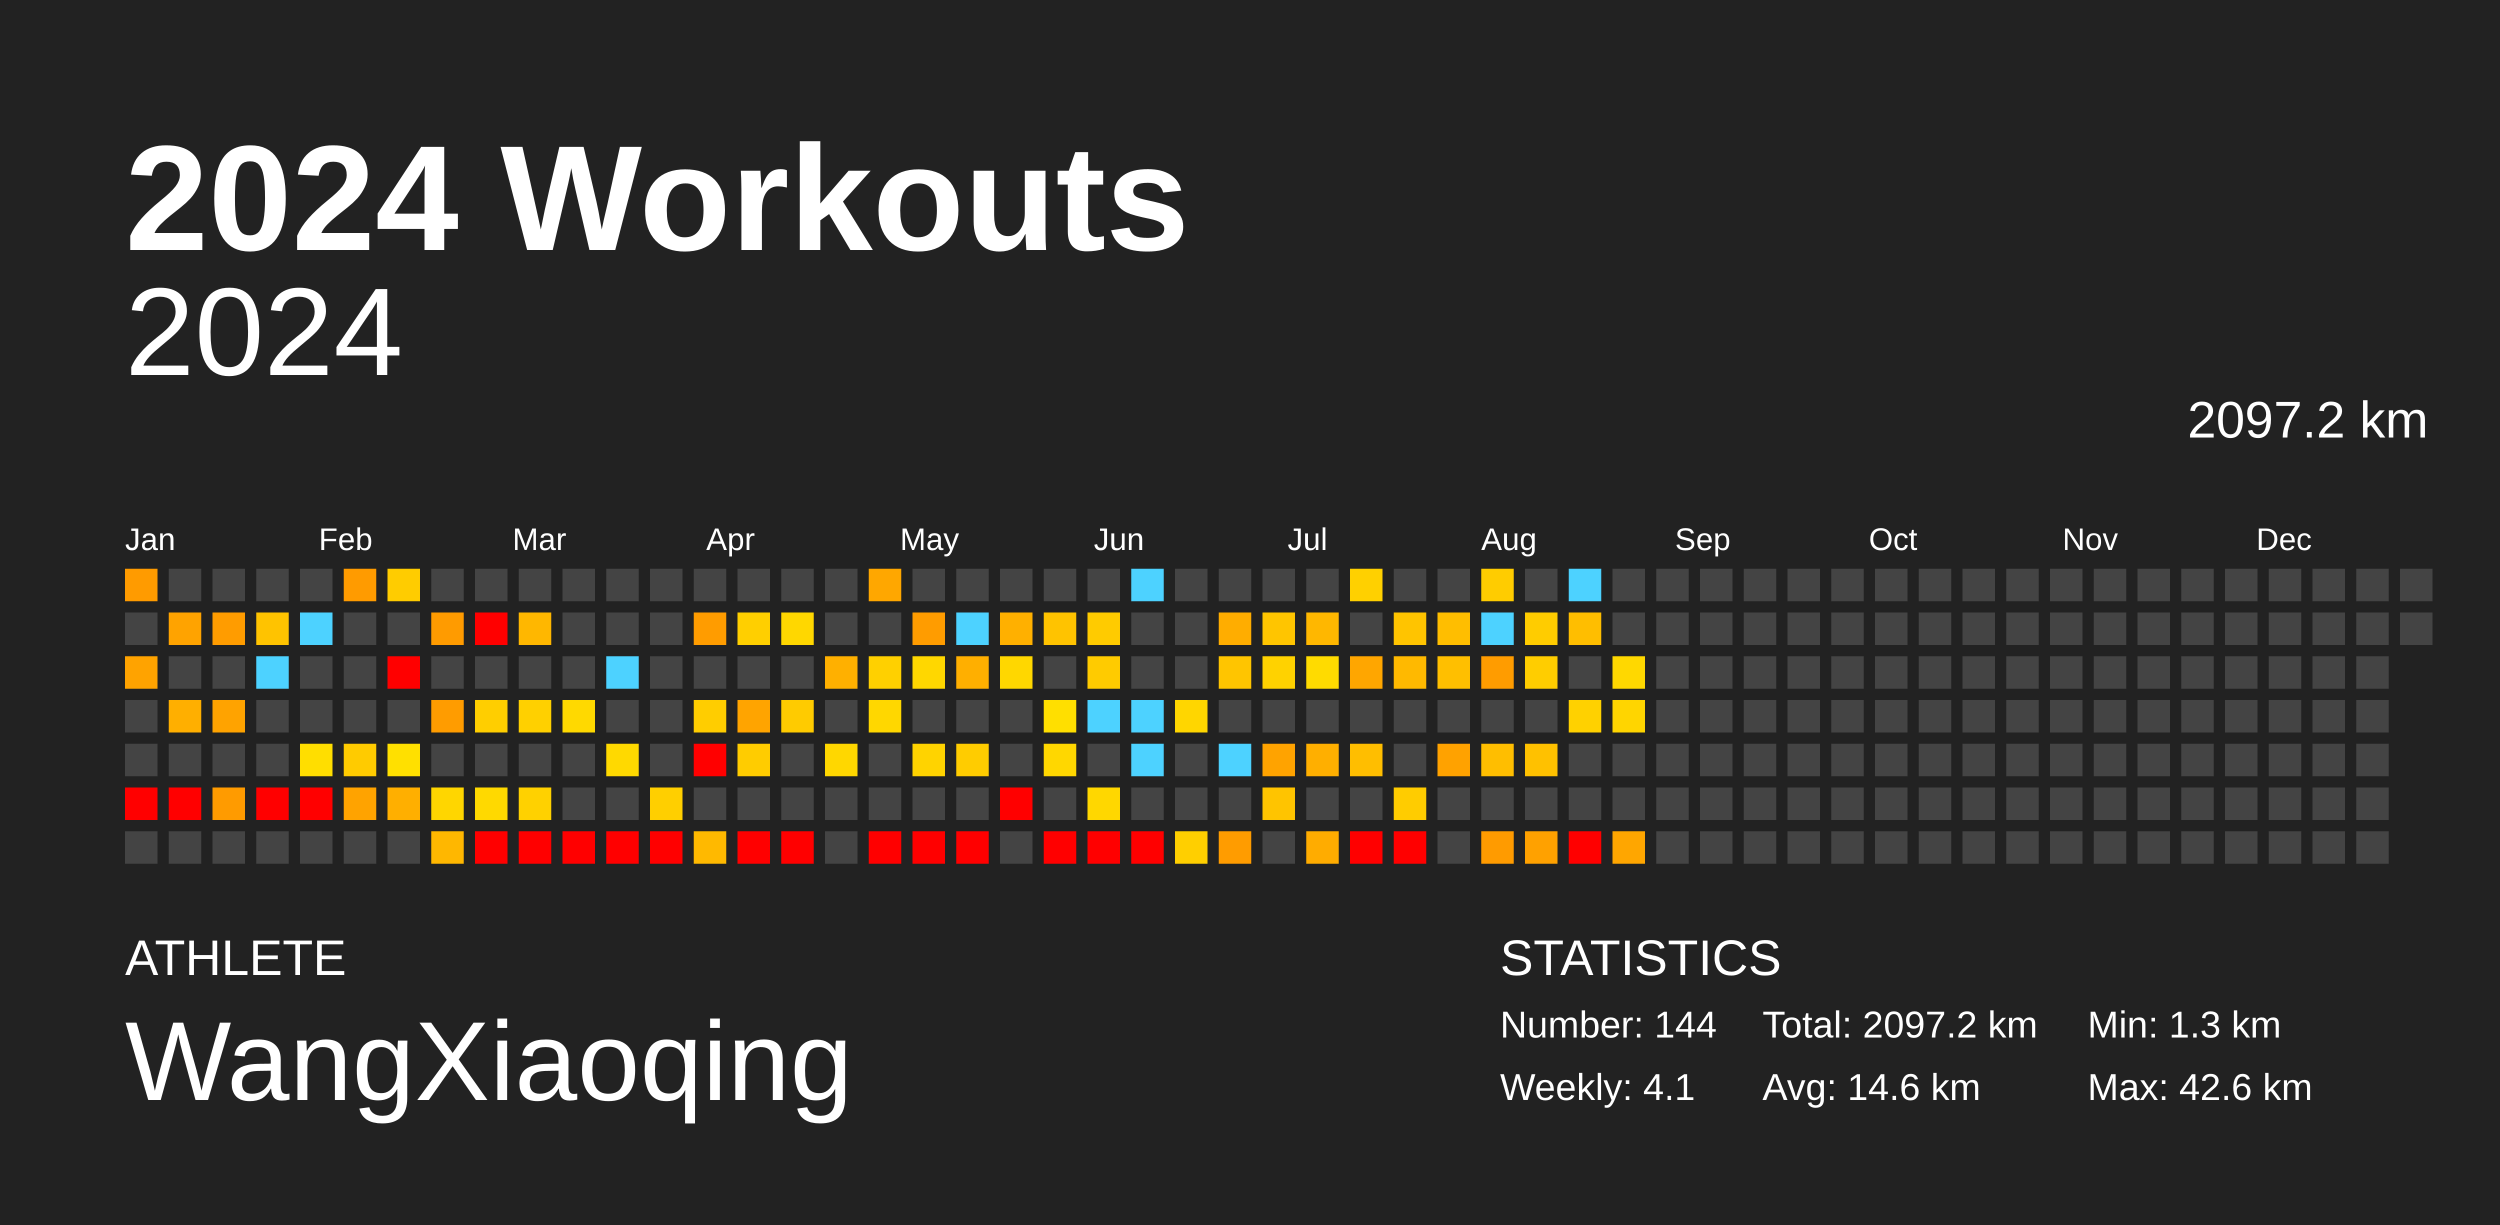
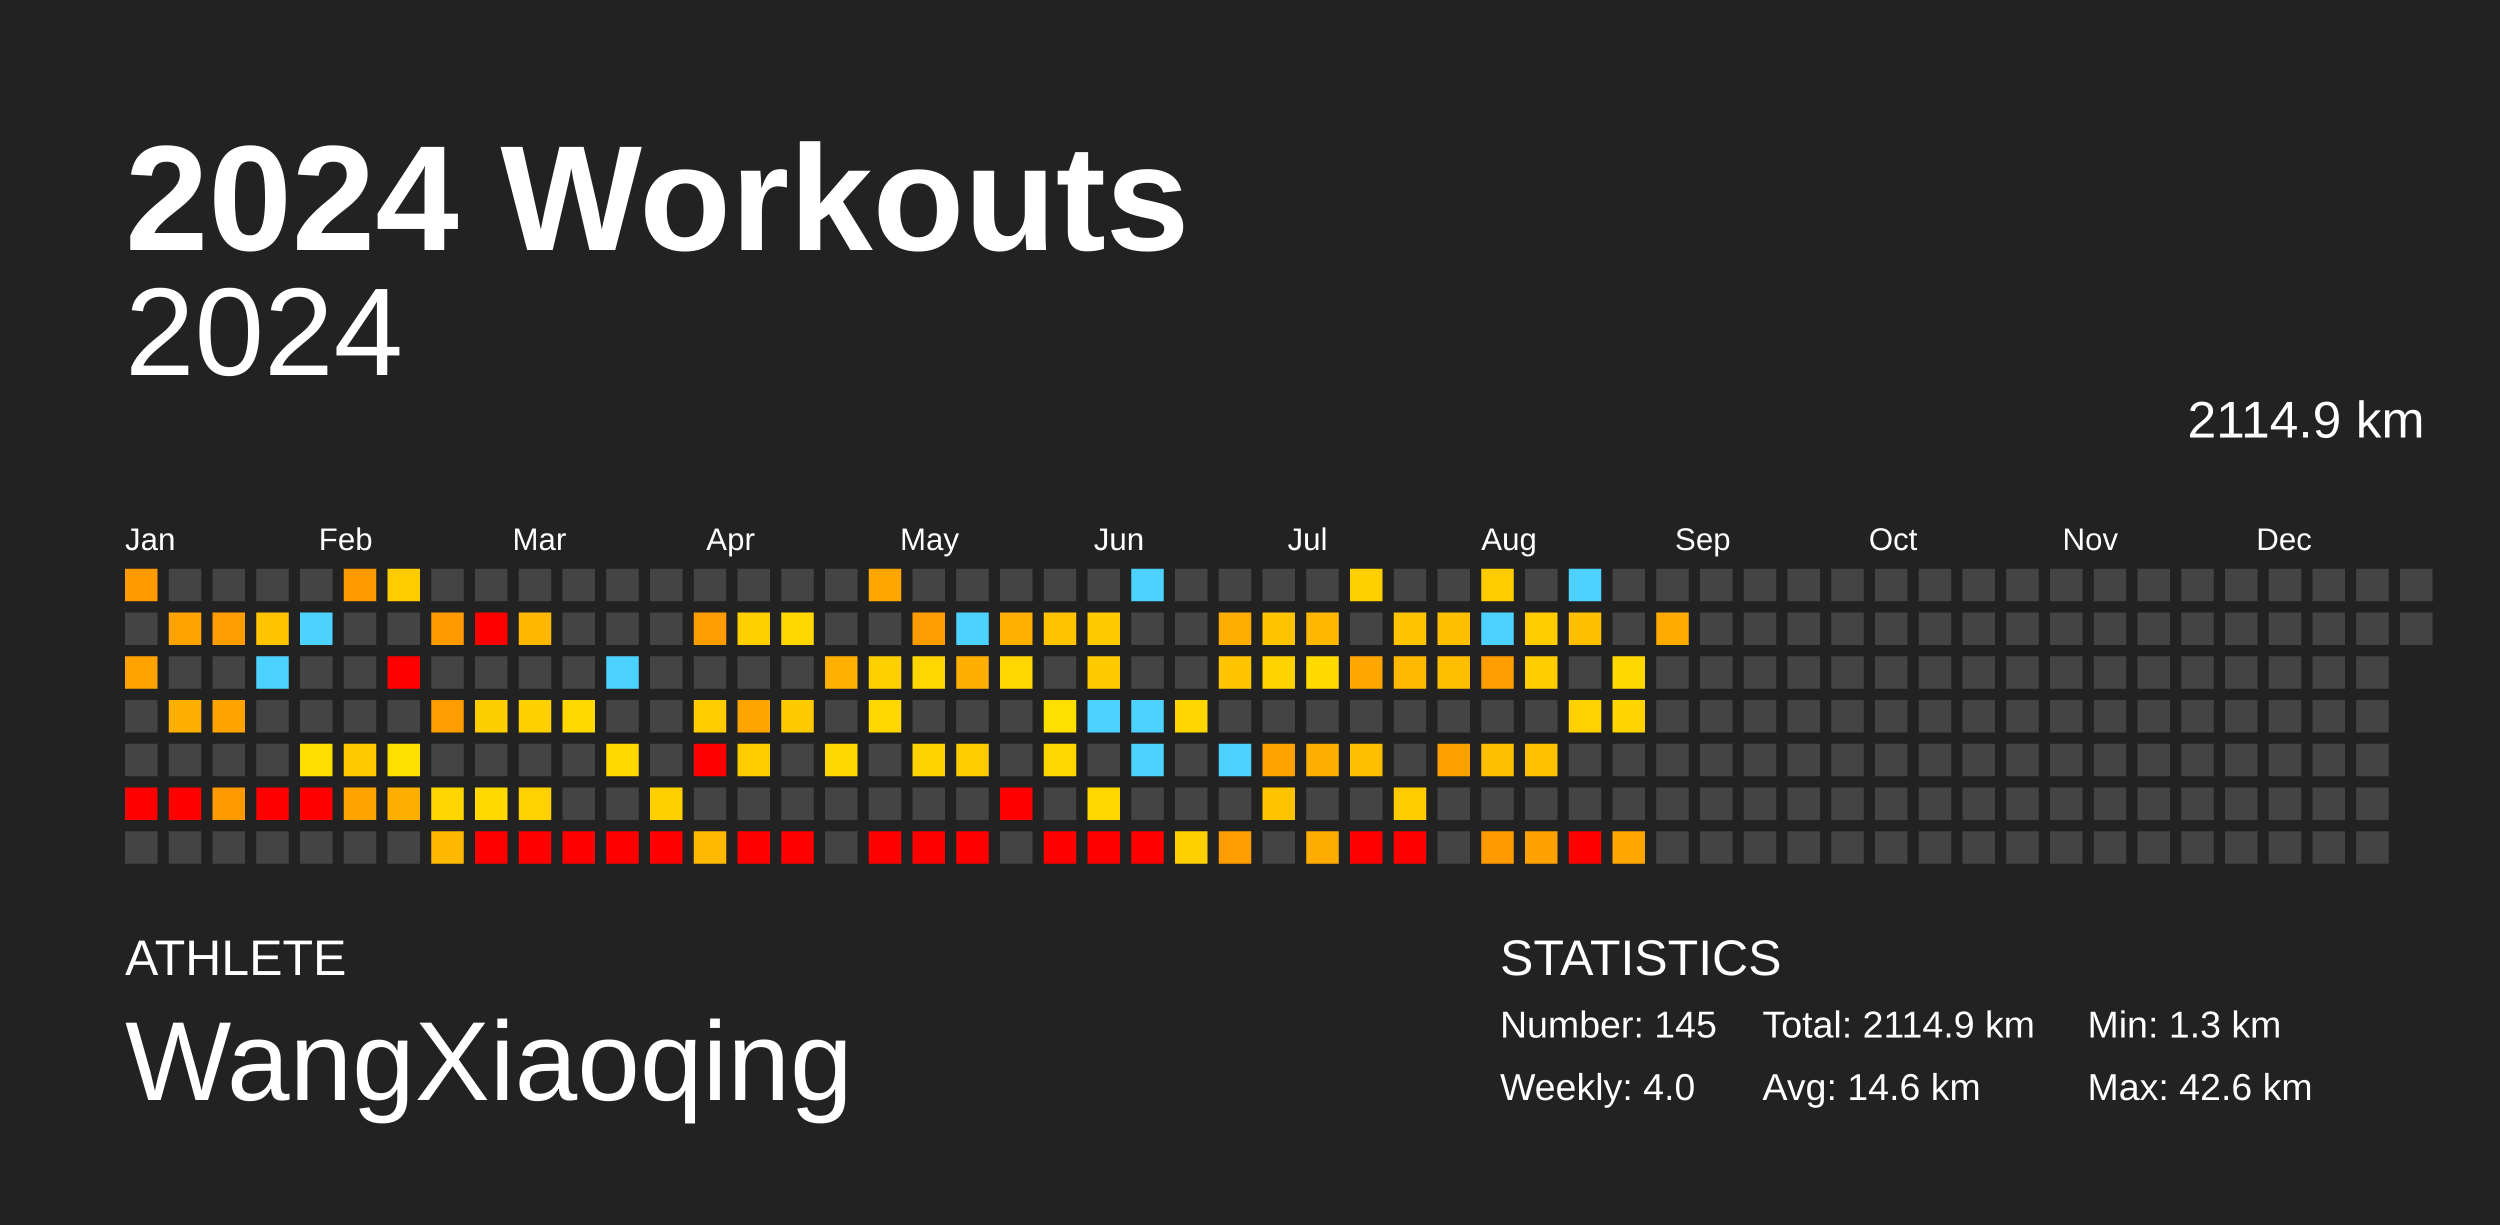
<svg xmlns="http://www.w3.org/2000/svg" baseProfile="full" height="98mm" version="1.1" viewBox="0,0,200,98" width="200mm">
  <defs />
  <rect fill="#222222" height="98" width="200" x="0" y="0" />
  <text fill="#FFFFFF" style="font-size:12px; font-family:Arial; font-weight:bold;" x="10" y="20">2024 Workouts</text>
  <text fill="#FFFFFF" style="font-size:4px; font-family:Arial" x="10" y="78">ATHLETE</text>
  <text fill="#FFFFFF" style="font-size:9px; font-family:Arial" x="10" y="88">WangXiaoqing</text>
  <text fill="#FFFFFF" style="font-size:4px; font-family:Arial" x="120" y="78">STATISTICS</text>
-   <text fill="#FFFFFF" style="font-size:3px; font-family:Arial" x="120" y="83">Number: 144</text>
-   <text fill="#FFFFFF" style="font-size:3px; font-family:Arial" x="120" y="88">Weekly: 4.1</text>
-   <text fill="#FFFFFF" style="font-size:3px; font-family:Arial" x="141" y="83">Total: 2097.2 km</text>
+   <text fill="#FFFFFF" style="font-size:3px; font-family:Arial" x="120" y="83">Number: 145</text>
+   <text fill="#FFFFFF" style="font-size:3px; font-family:Arial" x="120" y="88">Weekly: 4.0</text>
+   <text fill="#FFFFFF" style="font-size:3px; font-family:Arial" x="141" y="83">Total: 2114.9 km</text>
  <text fill="#FFFFFF" style="font-size:3px; font-family:Arial" x="141" y="88">Avg: 14.6 km</text>
  <text fill="#FFFFFF" style="font-size:3px; font-family:Arial" x="167" y="83">Min: 1.3 km</text>
  <text fill="#FFFFFF" style="font-size:3px; font-family:Arial" x="167" y="88">Max: 42.6 km</text>
  <text alignment-baseline="hanging" fill="#FFFFFF" style="font-size:10.0px; font-family:Arial;" x="10" y="30">2024</text>
-   <text alignment-baseline="hanging" fill="#FFFFFF" style="font-size:4.125px; font-family:Arial;" x="175" y="35">2097.2 km</text>
+   <text alignment-baseline="hanging" fill="#FFFFFF" style="font-size:4.125px; font-family:Arial;" x="175" y="35">2114.9 km</text>
  <text fill="#FFFFFF" style="font-size:2.5px; font-family:Arial" x="10.0" y="44">Jan</text>
  <text fill="#FFFFFF" style="font-size:2.5px; font-family:Arial" x="25.5" y="44">Feb</text>
  <text fill="#FFFFFF" style="font-size:2.5px; font-family:Arial" x="41.0" y="44">Mar</text>
  <text fill="#FFFFFF" style="font-size:2.5px; font-family:Arial" x="56.5" y="44">Apr</text>
  <text fill="#FFFFFF" style="font-size:2.5px; font-family:Arial" x="72.0" y="44">May</text>
  <text fill="#FFFFFF" style="font-size:2.5px; font-family:Arial" x="87.5" y="44">Jun</text>
  <text fill="#FFFFFF" style="font-size:2.5px; font-family:Arial" x="103.0" y="44">Jul</text>
  <text fill="#FFFFFF" style="font-size:2.5px; font-family:Arial" x="118.5" y="44">Aug</text>
  <text fill="#FFFFFF" style="font-size:2.5px; font-family:Arial" x="134.0" y="44">Sep</text>
  <text fill="#FFFFFF" style="font-size:2.5px; font-family:Arial" x="149.5" y="44">Oct</text>
  <text fill="#FFFFFF" style="font-size:2.5px; font-family:Arial" x="165.0" y="44">Nov</text>
  <text fill="#FFFFFF" style="font-size:2.5px; font-family:Arial" x="180.5" y="44">Dec</text>
  <rect fill="#ff9b00" height="2.6" width="2.6" x="10.0" y="45.5" />
  <rect fill="#444444" height="2.6" width="2.6" x="10.0" y="49.0" />
  <rect fill="#ffa300" height="2.6" width="2.6" x="10.0" y="52.5" />
  <rect fill="#444444" height="2.6" width="2.6" x="10.0" y="56.0" />
  <rect fill="#444444" height="2.6" width="2.6" x="10.0" y="59.5" />
  <rect fill="red" height="2.6" width="2.6" x="10.0" y="63.0" />
  <rect fill="#444444" height="2.6" width="2.6" x="10.0" y="66.5" />
  <rect fill="#444444" height="2.6" width="2.6" x="13.5" y="45.5" />
  <rect fill="#ffa300" height="2.6" width="2.6" x="13.5" y="49.0" />
  <rect fill="#444444" height="2.6" width="2.6" x="13.5" y="52.5" />
  <rect fill="#ffaf00" height="2.6" width="2.6" x="13.5" y="56.0" />
  <rect fill="#444444" height="2.6" width="2.6" x="13.5" y="59.5" />
  <rect fill="red" height="2.6" width="2.6" x="13.5" y="63.0" />
  <rect fill="#444444" height="2.6" width="2.6" x="13.5" y="66.5" />
  <rect fill="#444444" height="2.6" width="2.6" x="17.0" y="45.5" />
  <rect fill="#ff9c00" height="2.6" width="2.6" x="17.0" y="49.0" />
  <rect fill="#444444" height="2.6" width="2.6" x="17.0" y="52.5" />
  <rect fill="#ffa300" height="2.6" width="2.6" x="17.0" y="56.0" />
  <rect fill="#444444" height="2.6" width="2.6" x="17.0" y="59.5" />
  <rect fill="#ff9b00" height="2.6" width="2.6" x="17.0" y="63.0" />
  <rect fill="#444444" height="2.6" width="2.6" x="17.0" y="66.5" />
  <rect fill="#444444" height="2.6" width="2.6" x="20.5" y="45.5" />
  <rect fill="#ffc300" height="2.6" width="2.6" x="20.5" y="49.0" />
  <rect fill="#4dd2ff" height="2.6" width="2.6" x="20.5" y="52.5" />
  <rect fill="#444444" height="2.6" width="2.6" x="20.5" y="56.0" />
  <rect fill="#444444" height="2.6" width="2.6" x="20.5" y="59.5" />
  <rect fill="red" height="2.6" width="2.6" x="20.5" y="63.0" />
  <rect fill="#444444" height="2.6" width="2.6" x="20.5" y="66.5" />
  <rect fill="#444444" height="2.6" width="2.6" x="24.0" y="45.5" />
  <rect fill="#4dd2ff" height="2.6" width="2.6" x="24.0" y="49.0" />
  <rect fill="#444444" height="2.6" width="2.6" x="24.0" y="52.5" />
  <rect fill="#444444" height="2.6" width="2.6" x="24.0" y="56.0" />
  <rect fill="#ffde00" height="2.6" width="2.6" x="24.0" y="59.5" />
  <rect fill="red" height="2.6" width="2.6" x="24.0" y="63.0" />
  <rect fill="#444444" height="2.6" width="2.6" x="24.0" y="66.5" />
  <rect fill="#ff9b00" height="2.6" width="2.6" x="27.5" y="45.5" />
  <rect fill="#444444" height="2.6" width="2.6" x="27.5" y="49.0" />
  <rect fill="#444444" height="2.6" width="2.6" x="27.5" y="52.5" />
  <rect fill="#444444" height="2.6" width="2.6" x="27.5" y="56.0" />
  <rect fill="#ffcb00" height="2.6" width="2.6" x="27.5" y="59.5" />
  <rect fill="#ffa300" height="2.6" width="2.6" x="27.5" y="63.0" />
  <rect fill="#444444" height="2.6" width="2.6" x="27.5" y="66.5" />
  <rect fill="#ffcc00" height="2.6" width="2.6" x="31.0" y="45.5" />
  <rect fill="#444444" height="2.6" width="2.6" x="31.0" y="49.0" />
  <rect fill="red" height="2.6" width="2.6" x="31.0" y="52.5" />
  <rect fill="#444444" height="2.6" width="2.6" x="31.0" y="56.0" />
  <rect fill="#ffe000" height="2.6" width="2.6" x="31.0" y="59.5" />
  <rect fill="#ffaf00" height="2.6" width="2.6" x="31.0" y="63.0" />
  <rect fill="#444444" height="2.6" width="2.6" x="31.0" y="66.5" />
  <rect fill="#444444" height="2.6" width="2.6" x="34.5" y="45.5" />
  <rect fill="#ff9b00" height="2.6" width="2.6" x="34.5" y="49.0" />
  <rect fill="#444444" height="2.6" width="2.6" x="34.5" y="52.5" />
  <rect fill="#ff9c00" height="2.6" width="2.6" x="34.5" y="56.0" />
  <rect fill="#444444" height="2.6" width="2.6" x="34.5" y="59.5" />
  <rect fill="#ffd600" height="2.6" width="2.6" x="34.5" y="63.0" />
  <rect fill="#ffb700" height="2.6" width="2.6" x="34.5" y="66.5" />
  <rect fill="#444444" height="2.6" width="2.6" x="38.0" y="45.5" />
  <rect fill="red" height="2.6" width="2.6" x="38.0" y="49.0" />
  <rect fill="#444444" height="2.6" width="2.6" x="38.0" y="52.5" />
  <rect fill="#ffce00" height="2.6" width="2.6" x="38.0" y="56.0" />
  <rect fill="#444444" height="2.6" width="2.6" x="38.0" y="59.5" />
  <rect fill="#ffd900" height="2.6" width="2.6" x="38.0" y="63.0" />
  <rect fill="red" height="2.6" width="2.6" x="38.0" y="66.5" />
  <rect fill="#444444" height="2.6" width="2.6" x="41.5" y="45.5" />
  <rect fill="#ffb700" height="2.6" width="2.6" x="41.5" y="49.0" />
  <rect fill="#444444" height="2.6" width="2.6" x="41.5" y="52.5" />
  <rect fill="#ffd000" height="2.6" width="2.6" x="41.5" y="56.0" />
  <rect fill="#444444" height="2.6" width="2.6" x="41.5" y="59.5" />
  <rect fill="#ffd100" height="2.6" width="2.6" x="41.5" y="63.0" />
  <rect fill="red" height="2.6" width="2.6" x="41.5" y="66.5" />
  <rect fill="#444444" height="2.6" width="2.6" x="45.0" y="45.5" />
  <rect fill="#444444" height="2.6" width="2.6" x="45.0" y="49.0" />
  <rect fill="#444444" height="2.6" width="2.6" x="45.0" y="52.5" />
  <rect fill="#ffd900" height="2.6" width="2.6" x="45.0" y="56.0" />
  <rect fill="#444444" height="2.6" width="2.6" x="45.0" y="59.5" />
  <rect fill="#444444" height="2.6" width="2.6" x="45.0" y="63.0" />
  <rect fill="red" height="2.6" width="2.6" x="45.0" y="66.5" />
  <rect fill="#444444" height="2.6" width="2.6" x="48.5" y="45.5" />
  <rect fill="#444444" height="2.6" width="2.6" x="48.5" y="49.0" />
  <rect fill="#4dd2ff" height="2.6" width="2.6" x="48.5" y="52.5" />
  <rect fill="#444444" height="2.6" width="2.6" x="48.5" y="56.0" />
  <rect fill="#ffd900" height="2.6" width="2.6" x="48.5" y="59.5" />
  <rect fill="#444444" height="2.6" width="2.6" x="48.5" y="63.0" />
  <rect fill="red" height="2.6" width="2.6" x="48.5" y="66.5" />
  <rect fill="#444444" height="2.6" width="2.6" x="52.0" y="45.5" />
  <rect fill="#444444" height="2.6" width="2.6" x="52.0" y="49.0" />
  <rect fill="#444444" height="2.6" width="2.6" x="52.0" y="52.5" />
  <rect fill="#444444" height="2.6" width="2.6" x="52.0" y="56.0" />
  <rect fill="#444444" height="2.6" width="2.6" x="52.0" y="59.5" />
  <rect fill="#ffcf00" height="2.6" width="2.6" x="52.0" y="63.0" />
  <rect fill="red" height="2.6" width="2.6" x="52.0" y="66.5" />
  <rect fill="#444444" height="2.6" width="2.6" x="55.5" y="45.5" />
  <rect fill="#ff9c00" height="2.6" width="2.6" x="55.5" y="49.0" />
  <rect fill="#444444" height="2.6" width="2.6" x="55.5" y="52.5" />
  <rect fill="#ffcd00" height="2.6" width="2.6" x="55.5" y="56.0" />
  <rect fill="red" height="2.6" width="2.6" x="55.5" y="59.5" />
  <rect fill="#444444" height="2.6" width="2.6" x="55.5" y="63.0" />
  <rect fill="#ffb900" height="2.6" width="2.6" x="55.5" y="66.5" />
  <rect fill="#444444" height="2.6" width="2.6" x="59.0" y="45.5" />
  <rect fill="#ffcf00" height="2.6" width="2.6" x="59.0" y="49.0" />
  <rect fill="#444444" height="2.6" width="2.6" x="59.0" y="52.5" />
  <rect fill="#ffa400" height="2.6" width="2.6" x="59.0" y="56.0" />
  <rect fill="#ffcc00" height="2.6" width="2.6" x="59.0" y="59.5" />
  <rect fill="#444444" height="2.6" width="2.6" x="59.0" y="63.0" />
  <rect fill="red" height="2.6" width="2.6" x="59.0" y="66.5" />
  <rect fill="#444444" height="2.6" width="2.6" x="62.5" y="45.5" />
  <rect fill="#ffd700" height="2.6" width="2.6" x="62.5" y="49.0" />
  <rect fill="#444444" height="2.6" width="2.6" x="62.5" y="52.5" />
  <rect fill="#ffcb00" height="2.6" width="2.6" x="62.5" y="56.0" />
  <rect fill="#444444" height="2.6" width="2.6" x="62.5" y="59.5" />
  <rect fill="#444444" height="2.6" width="2.6" x="62.5" y="63.0" />
  <rect fill="red" height="2.6" width="2.6" x="62.5" y="66.5" />
  <rect fill="#444444" height="2.6" width="2.6" x="66.0" y="45.5" />
  <rect fill="#444444" height="2.6" width="2.6" x="66.0" y="49.0" />
  <rect fill="#ffb000" height="2.6" width="2.6" x="66.0" y="52.5" />
  <rect fill="#444444" height="2.6" width="2.6" x="66.0" y="56.0" />
  <rect fill="#ffd700" height="2.6" width="2.6" x="66.0" y="59.5" />
  <rect fill="#444444" height="2.6" width="2.6" x="66.0" y="63.0" />
  <rect fill="#444444" height="2.6" width="2.6" x="66.0" y="66.5" />
  <rect fill="#ffa700" height="2.6" width="2.6" x="69.5" y="45.5" />
  <rect fill="#444444" height="2.6" width="2.6" x="69.5" y="49.0" />
  <rect fill="#ffd000" height="2.6" width="2.6" x="69.5" y="52.5" />
  <rect fill="#ffd700" height="2.6" width="2.6" x="69.5" y="56.0" />
  <rect fill="#444444" height="2.6" width="2.6" x="69.5" y="59.5" />
  <rect fill="#444444" height="2.6" width="2.6" x="69.5" y="63.0" />
  <rect fill="red" height="2.6" width="2.6" x="69.5" y="66.5" />
  <rect fill="#444444" height="2.6" width="2.6" x="73.0" y="45.5" />
  <rect fill="#ff9c00" height="2.6" width="2.6" x="73.0" y="49.0" />
  <rect fill="#ffd700" height="2.6" width="2.6" x="73.0" y="52.5" />
  <rect fill="#444444" height="2.6" width="2.6" x="73.0" y="56.0" />
  <rect fill="#ffd300" height="2.6" width="2.6" x="73.0" y="59.5" />
  <rect fill="#444444" height="2.6" width="2.6" x="73.0" y="63.0" />
  <rect fill="red" height="2.6" width="2.6" x="73.0" y="66.5" />
  <rect fill="#444444" height="2.6" width="2.6" x="76.5" y="45.5" />
  <rect fill="#4dd2ff" height="2.6" width="2.6" x="76.5" y="49.0" />
  <rect fill="#ffaf00" height="2.6" width="2.6" x="76.5" y="52.5" />
  <rect fill="#444444" height="2.6" width="2.6" x="76.5" y="56.0" />
  <rect fill="#ffcc00" height="2.6" width="2.6" x="76.5" y="59.5" />
  <rect fill="#444444" height="2.6" width="2.6" x="76.5" y="63.0" />
  <rect fill="red" height="2.6" width="2.6" x="76.5" y="66.5" />
  <rect fill="#444444" height="2.6" width="2.6" x="80.0" y="45.5" />
  <rect fill="#ffb000" height="2.6" width="2.6" x="80.0" y="49.0" />
  <rect fill="#ffd700" height="2.6" width="2.6" x="80.0" y="52.5" />
  <rect fill="#444444" height="2.6" width="2.6" x="80.0" y="56.0" />
  <rect fill="#444444" height="2.6" width="2.6" x="80.0" y="59.5" />
  <rect fill="red" height="2.6" width="2.6" x="80.0" y="63.0" />
  <rect fill="#444444" height="2.6" width="2.6" x="80.0" y="66.5" />
  <rect fill="#444444" height="2.6" width="2.6" x="83.5" y="45.5" />
  <rect fill="#ffc300" height="2.6" width="2.6" x="83.5" y="49.0" />
  <rect fill="#444444" height="2.6" width="2.6" x="83.5" y="52.5" />
  <rect fill="#ffdf00" height="2.6" width="2.6" x="83.5" y="56.0" />
  <rect fill="#ffd700" height="2.6" width="2.6" x="83.5" y="59.5" />
  <rect fill="#444444" height="2.6" width="2.6" x="83.5" y="63.0" />
  <rect fill="red" height="2.6" width="2.6" x="83.5" y="66.5" />
  <rect fill="#444444" height="2.6" width="2.6" x="87.0" y="45.5" />
  <rect fill="#ffcb00" height="2.6" width="2.6" x="87.0" y="49.0" />
  <rect fill="#ffcb00" height="2.6" width="2.6" x="87.0" y="52.5" />
  <rect fill="#4dd2ff" height="2.6" width="2.6" x="87.0" y="56.0" />
  <rect fill="#444444" height="2.6" width="2.6" x="87.0" y="59.5" />
  <rect fill="#ffd700" height="2.6" width="2.6" x="87.0" y="63.0" />
  <rect fill="red" height="2.6" width="2.6" x="87.0" y="66.5" />
  <rect fill="#4dd2ff" height="2.6" width="2.6" x="90.5" y="45.5" />
  <rect fill="#444444" height="2.6" width="2.6" x="90.5" y="49.0" />
  <rect fill="#444444" height="2.6" width="2.6" x="90.5" y="52.5" />
  <rect fill="#4dd2ff" height="2.6" width="2.6" x="90.5" y="56.0" />
  <rect fill="#4dd2ff" height="2.6" width="2.6" x="90.5" y="59.5" />
  <rect fill="#444444" height="2.6" width="2.6" x="90.5" y="63.0" />
  <rect fill="red" height="2.6" width="2.6" x="90.5" y="66.5" />
  <rect fill="#444444" height="2.6" width="2.6" x="94.0" y="45.5" />
  <rect fill="#444444" height="2.6" width="2.6" x="94.0" y="49.0" />
  <rect fill="#444444" height="2.6" width="2.6" x="94.0" y="52.5" />
  <rect fill="#ffd600" height="2.6" width="2.6" x="94.0" y="56.0" />
  <rect fill="#444444" height="2.6" width="2.6" x="94.0" y="59.5" />
  <rect fill="#444444" height="2.6" width="2.6" x="94.0" y="63.0" />
  <rect fill="#ffcf00" height="2.6" width="2.6" x="94.0" y="66.5" />
  <rect fill="#444444" height="2.6" width="2.6" x="97.5" y="45.5" />
  <rect fill="#ffad00" height="2.6" width="2.6" x="97.5" y="49.0" />
  <rect fill="#ffc500" height="2.6" width="2.6" x="97.5" y="52.5" />
  <rect fill="#444444" height="2.6" width="2.6" x="97.5" y="56.0" />
  <rect fill="#4dd2ff" height="2.6" width="2.6" x="97.5" y="59.5" />
  <rect fill="#444444" height="2.6" width="2.6" x="97.5" y="63.0" />
  <rect fill="#ff9c00" height="2.6" width="2.6" x="97.5" y="66.5" />
  <rect fill="#444444" height="2.6" width="2.6" x="101.0" y="45.5" />
  <rect fill="#ffc500" height="2.6" width="2.6" x="101.0" y="49.0" />
  <rect fill="#ffd200" height="2.6" width="2.6" x="101.0" y="52.5" />
  <rect fill="#444444" height="2.6" width="2.6" x="101.0" y="56.0" />
  <rect fill="#ffa300" height="2.6" width="2.6" x="101.0" y="59.5" />
  <rect fill="#ffc400" height="2.6" width="2.6" x="101.0" y="63.0" />
  <rect fill="#444444" height="2.6" width="2.6" x="101.0" y="66.5" />
  <rect fill="#444444" height="2.6" width="2.6" x="104.5" y="45.5" />
  <rect fill="#ffb700" height="2.6" width="2.6" x="104.5" y="49.0" />
  <rect fill="#ffdb00" height="2.6" width="2.6" x="104.5" y="52.5" />
  <rect fill="#444444" height="2.6" width="2.6" x="104.5" y="56.0" />
  <rect fill="#ffaf00" height="2.6" width="2.6" x="104.5" y="59.5" />
  <rect fill="#444444" height="2.6" width="2.6" x="104.5" y="63.0" />
  <rect fill="#ffac00" height="2.6" width="2.6" x="104.5" y="66.5" />
  <rect fill="#ffd000" height="2.6" width="2.6" x="108.0" y="45.5" />
  <rect fill="#444444" height="2.6" width="2.6" x="108.0" y="49.0" />
  <rect fill="#ffa600" height="2.6" width="2.6" x="108.0" y="52.5" />
  <rect fill="#444444" height="2.6" width="2.6" x="108.0" y="56.0" />
  <rect fill="#ffbe00" height="2.6" width="2.6" x="108.0" y="59.5" />
  <rect fill="#444444" height="2.6" width="2.6" x="108.0" y="63.0" />
  <rect fill="red" height="2.6" width="2.6" x="108.0" y="66.5" />
  <rect fill="#444444" height="2.6" width="2.6" x="111.5" y="45.5" />
  <rect fill="#ffc400" height="2.6" width="2.6" x="111.5" y="49.0" />
  <rect fill="#ffb900" height="2.6" width="2.6" x="111.5" y="52.5" />
  <rect fill="#444444" height="2.6" width="2.6" x="111.5" y="56.0" />
  <rect fill="#444444" height="2.6" width="2.6" x="111.5" y="59.5" />
  <rect fill="#ffcc00" height="2.6" width="2.6" x="111.5" y="63.0" />
  <rect fill="red" height="2.6" width="2.6" x="111.5" y="66.5" />
  <rect fill="#444444" height="2.6" width="2.6" x="115.0" y="45.5" />
  <rect fill="#ffbe00" height="2.6" width="2.6" x="115.0" y="49.0" />
  <rect fill="#ffbf00" height="2.6" width="2.6" x="115.0" y="52.5" />
  <rect fill="#444444" height="2.6" width="2.6" x="115.0" y="56.0" />
  <rect fill="#ffa200" height="2.6" width="2.6" x="115.0" y="59.5" />
  <rect fill="#444444" height="2.6" width="2.6" x="115.0" y="63.0" />
  <rect fill="#444444" height="2.6" width="2.6" x="115.0" y="66.5" />
  <rect fill="#ffcc00" height="2.6" width="2.6" x="118.5" y="45.5" />
  <rect fill="#4dd2ff" height="2.6" width="2.6" x="118.5" y="49.0" />
  <rect fill="#ff9c00" height="2.6" width="2.6" x="118.5" y="52.5" />
  <rect fill="#444444" height="2.6" width="2.6" x="118.5" y="56.0" />
  <rect fill="#ffbe00" height="2.6" width="2.6" x="118.5" y="59.5" />
  <rect fill="#444444" height="2.6" width="2.6" x="118.5" y="63.0" />
  <rect fill="#ff9b00" height="2.6" width="2.6" x="118.5" y="66.5" />
  <rect fill="#444444" height="2.6" width="2.6" x="122.0" y="45.5" />
  <rect fill="#ffcc00" height="2.6" width="2.6" x="122.0" y="49.0" />
  <rect fill="#ffcd00" height="2.6" width="2.6" x="122.0" y="52.5" />
  <rect fill="#444444" height="2.6" width="2.6" x="122.0" y="56.0" />
  <rect fill="#ffc100" height="2.6" width="2.6" x="122.0" y="59.5" />
  <rect fill="#444444" height="2.6" width="2.6" x="122.0" y="63.0" />
  <rect fill="#ffa100" height="2.6" width="2.6" x="122.0" y="66.5" />
  <rect fill="#4dd2ff" height="2.6" width="2.6" x="125.5" y="45.5" />
  <rect fill="#ffbe00" height="2.6" width="2.6" x="125.5" y="49.0" />
  <rect fill="#444444" height="2.6" width="2.6" x="125.5" y="52.5" />
  <rect fill="#ffd100" height="2.6" width="2.6" x="125.5" y="56.0" />
  <rect fill="#444444" height="2.6" width="2.6" x="125.5" y="59.5" />
  <rect fill="#444444" height="2.6" width="2.6" x="125.5" y="63.0" />
  <rect fill="red" height="2.6" width="2.6" x="125.5" y="66.5" />
  <rect fill="#444444" height="2.6" width="2.6" x="129.0" y="45.5" />
  <rect fill="#444444" height="2.6" width="2.6" x="129.0" y="49.0" />
  <rect fill="#ffd800" height="2.6" width="2.6" x="129.0" y="52.5" />
  <rect fill="#ffd500" height="2.6" width="2.6" x="129.0" y="56.0" />
  <rect fill="#444444" height="2.6" width="2.6" x="129.0" y="59.5" />
  <rect fill="#444444" height="2.6" width="2.6" x="129.0" y="63.0" />
  <rect fill="#ffa600" height="2.6" width="2.6" x="129.0" y="66.5" />
  <rect fill="#444444" height="2.6" width="2.6" x="132.5" y="45.5" />
-   <rect fill="#444444" height="2.6" width="2.6" x="132.5" y="49.0" />
+   <rect fill="#ffab00" height="2.6" width="2.6" x="132.5" y="49.0" />
  <rect fill="#444444" height="2.6" width="2.6" x="132.5" y="52.5" />
  <rect fill="#444444" height="2.6" width="2.6" x="132.5" y="56.0" />
  <rect fill="#444444" height="2.6" width="2.6" x="132.5" y="59.5" />
  <rect fill="#444444" height="2.6" width="2.6" x="132.5" y="63.0" />
  <rect fill="#444444" height="2.6" width="2.6" x="132.5" y="66.5" />
  <rect fill="#444444" height="2.6" width="2.6" x="136.0" y="45.5" />
  <rect fill="#444444" height="2.6" width="2.6" x="136.0" y="49.0" />
  <rect fill="#444444" height="2.6" width="2.6" x="136.0" y="52.5" />
  <rect fill="#444444" height="2.6" width="2.6" x="136.0" y="56.0" />
  <rect fill="#444444" height="2.6" width="2.6" x="136.0" y="59.5" />
  <rect fill="#444444" height="2.6" width="2.6" x="136.0" y="63.0" />
  <rect fill="#444444" height="2.6" width="2.6" x="136.0" y="66.5" />
  <rect fill="#444444" height="2.6" width="2.6" x="139.5" y="45.5" />
  <rect fill="#444444" height="2.6" width="2.6" x="139.5" y="49.0" />
  <rect fill="#444444" height="2.6" width="2.6" x="139.5" y="52.5" />
  <rect fill="#444444" height="2.6" width="2.6" x="139.5" y="56.0" />
  <rect fill="#444444" height="2.6" width="2.6" x="139.5" y="59.5" />
  <rect fill="#444444" height="2.6" width="2.6" x="139.5" y="63.0" />
  <rect fill="#444444" height="2.6" width="2.6" x="139.5" y="66.5" />
  <rect fill="#444444" height="2.6" width="2.6" x="143.0" y="45.5" />
  <rect fill="#444444" height="2.6" width="2.6" x="143.0" y="49.0" />
  <rect fill="#444444" height="2.6" width="2.6" x="143.0" y="52.5" />
  <rect fill="#444444" height="2.6" width="2.6" x="143.0" y="56.0" />
  <rect fill="#444444" height="2.6" width="2.6" x="143.0" y="59.5" />
  <rect fill="#444444" height="2.6" width="2.6" x="143.0" y="63.0" />
  <rect fill="#444444" height="2.6" width="2.6" x="143.0" y="66.5" />
  <rect fill="#444444" height="2.6" width="2.6" x="146.5" y="45.5" />
  <rect fill="#444444" height="2.6" width="2.6" x="146.5" y="49.0" />
  <rect fill="#444444" height="2.6" width="2.6" x="146.5" y="52.5" />
  <rect fill="#444444" height="2.6" width="2.6" x="146.5" y="56.0" />
  <rect fill="#444444" height="2.6" width="2.6" x="146.5" y="59.5" />
  <rect fill="#444444" height="2.6" width="2.6" x="146.5" y="63.0" />
  <rect fill="#444444" height="2.6" width="2.6" x="146.5" y="66.5" />
  <rect fill="#444444" height="2.6" width="2.6" x="150.0" y="45.5" />
  <rect fill="#444444" height="2.6" width="2.6" x="150.0" y="49.0" />
  <rect fill="#444444" height="2.6" width="2.6" x="150.0" y="52.5" />
  <rect fill="#444444" height="2.6" width="2.6" x="150.0" y="56.0" />
  <rect fill="#444444" height="2.6" width="2.6" x="150.0" y="59.5" />
  <rect fill="#444444" height="2.6" width="2.6" x="150.0" y="63.0" />
  <rect fill="#444444" height="2.6" width="2.6" x="150.0" y="66.5" />
  <rect fill="#444444" height="2.6" width="2.6" x="153.5" y="45.5" />
  <rect fill="#444444" height="2.6" width="2.6" x="153.5" y="49.0" />
  <rect fill="#444444" height="2.6" width="2.6" x="153.5" y="52.5" />
  <rect fill="#444444" height="2.6" width="2.6" x="153.5" y="56.0" />
  <rect fill="#444444" height="2.6" width="2.6" x="153.5" y="59.5" />
  <rect fill="#444444" height="2.6" width="2.6" x="153.5" y="63.0" />
  <rect fill="#444444" height="2.6" width="2.6" x="153.5" y="66.5" />
  <rect fill="#444444" height="2.6" width="2.6" x="157.0" y="45.5" />
  <rect fill="#444444" height="2.6" width="2.6" x="157.0" y="49.0" />
  <rect fill="#444444" height="2.6" width="2.6" x="157.0" y="52.5" />
  <rect fill="#444444" height="2.6" width="2.6" x="157.0" y="56.0" />
  <rect fill="#444444" height="2.6" width="2.6" x="157.0" y="59.5" />
  <rect fill="#444444" height="2.6" width="2.6" x="157.0" y="63.0" />
  <rect fill="#444444" height="2.6" width="2.6" x="157.0" y="66.5" />
  <rect fill="#444444" height="2.6" width="2.6" x="160.5" y="45.5" />
  <rect fill="#444444" height="2.6" width="2.6" x="160.5" y="49.0" />
  <rect fill="#444444" height="2.6" width="2.6" x="160.5" y="52.5" />
  <rect fill="#444444" height="2.6" width="2.6" x="160.5" y="56.0" />
  <rect fill="#444444" height="2.6" width="2.6" x="160.5" y="59.5" />
  <rect fill="#444444" height="2.6" width="2.6" x="160.5" y="63.0" />
  <rect fill="#444444" height="2.6" width="2.6" x="160.5" y="66.5" />
  <rect fill="#444444" height="2.6" width="2.6" x="164.0" y="45.5" />
  <rect fill="#444444" height="2.6" width="2.6" x="164.0" y="49.0" />
  <rect fill="#444444" height="2.6" width="2.6" x="164.0" y="52.5" />
  <rect fill="#444444" height="2.6" width="2.6" x="164.0" y="56.0" />
  <rect fill="#444444" height="2.6" width="2.6" x="164.0" y="59.5" />
  <rect fill="#444444" height="2.6" width="2.6" x="164.0" y="63.0" />
  <rect fill="#444444" height="2.6" width="2.6" x="164.0" y="66.5" />
  <rect fill="#444444" height="2.6" width="2.6" x="167.5" y="45.5" />
  <rect fill="#444444" height="2.6" width="2.6" x="167.5" y="49.0" />
  <rect fill="#444444" height="2.6" width="2.6" x="167.5" y="52.5" />
  <rect fill="#444444" height="2.6" width="2.6" x="167.5" y="56.0" />
  <rect fill="#444444" height="2.6" width="2.6" x="167.5" y="59.5" />
  <rect fill="#444444" height="2.6" width="2.6" x="167.5" y="63.0" />
  <rect fill="#444444" height="2.6" width="2.6" x="167.5" y="66.5" />
  <rect fill="#444444" height="2.6" width="2.6" x="171.0" y="45.5" />
  <rect fill="#444444" height="2.6" width="2.6" x="171.0" y="49.0" />
  <rect fill="#444444" height="2.6" width="2.6" x="171.0" y="52.5" />
  <rect fill="#444444" height="2.6" width="2.6" x="171.0" y="56.0" />
  <rect fill="#444444" height="2.6" width="2.6" x="171.0" y="59.5" />
  <rect fill="#444444" height="2.6" width="2.6" x="171.0" y="63.0" />
  <rect fill="#444444" height="2.6" width="2.6" x="171.0" y="66.5" />
  <rect fill="#444444" height="2.6" width="2.6" x="174.5" y="45.5" />
  <rect fill="#444444" height="2.6" width="2.6" x="174.5" y="49.0" />
  <rect fill="#444444" height="2.6" width="2.6" x="174.5" y="52.5" />
  <rect fill="#444444" height="2.6" width="2.6" x="174.5" y="56.0" />
  <rect fill="#444444" height="2.6" width="2.6" x="174.5" y="59.5" />
  <rect fill="#444444" height="2.6" width="2.6" x="174.5" y="63.0" />
  <rect fill="#444444" height="2.6" width="2.6" x="174.5" y="66.5" />
  <rect fill="#444444" height="2.6" width="2.6" x="178.0" y="45.5" />
  <rect fill="#444444" height="2.6" width="2.6" x="178.0" y="49.0" />
  <rect fill="#444444" height="2.6" width="2.6" x="178.0" y="52.5" />
  <rect fill="#444444" height="2.6" width="2.6" x="178.0" y="56.0" />
  <rect fill="#444444" height="2.6" width="2.6" x="178.0" y="59.5" />
  <rect fill="#444444" height="2.6" width="2.6" x="178.0" y="63.0" />
  <rect fill="#444444" height="2.6" width="2.6" x="178.0" y="66.5" />
  <rect fill="#444444" height="2.6" width="2.6" x="181.5" y="45.5" />
  <rect fill="#444444" height="2.6" width="2.6" x="181.5" y="49.0" />
  <rect fill="#444444" height="2.6" width="2.6" x="181.5" y="52.5" />
  <rect fill="#444444" height="2.6" width="2.6" x="181.5" y="56.0" />
  <rect fill="#444444" height="2.6" width="2.6" x="181.5" y="59.5" />
  <rect fill="#444444" height="2.6" width="2.6" x="181.5" y="63.0" />
  <rect fill="#444444" height="2.6" width="2.6" x="181.5" y="66.5" />
  <rect fill="#444444" height="2.6" width="2.6" x="185.0" y="45.5" />
  <rect fill="#444444" height="2.6" width="2.6" x="185.0" y="49.0" />
  <rect fill="#444444" height="2.6" width="2.6" x="185.0" y="52.5" />
  <rect fill="#444444" height="2.6" width="2.6" x="185.0" y="56.0" />
  <rect fill="#444444" height="2.6" width="2.6" x="185.0" y="59.5" />
  <rect fill="#444444" height="2.6" width="2.6" x="185.0" y="63.0" />
  <rect fill="#444444" height="2.6" width="2.6" x="185.0" y="66.5" />
  <rect fill="#444444" height="2.6" width="2.6" x="188.5" y="45.5" />
  <rect fill="#444444" height="2.6" width="2.6" x="188.5" y="49.0" />
  <rect fill="#444444" height="2.6" width="2.6" x="188.5" y="52.5" />
  <rect fill="#444444" height="2.6" width="2.6" x="188.5" y="56.0" />
  <rect fill="#444444" height="2.6" width="2.6" x="188.5" y="59.5" />
  <rect fill="#444444" height="2.6" width="2.6" x="188.5" y="63.0" />
  <rect fill="#444444" height="2.6" width="2.6" x="188.5" y="66.5" />
  <rect fill="#444444" height="2.6" width="2.6" x="192.0" y="45.5" />
  <rect fill="#444444" height="2.6" width="2.6" x="192.0" y="49.0" />
</svg>
